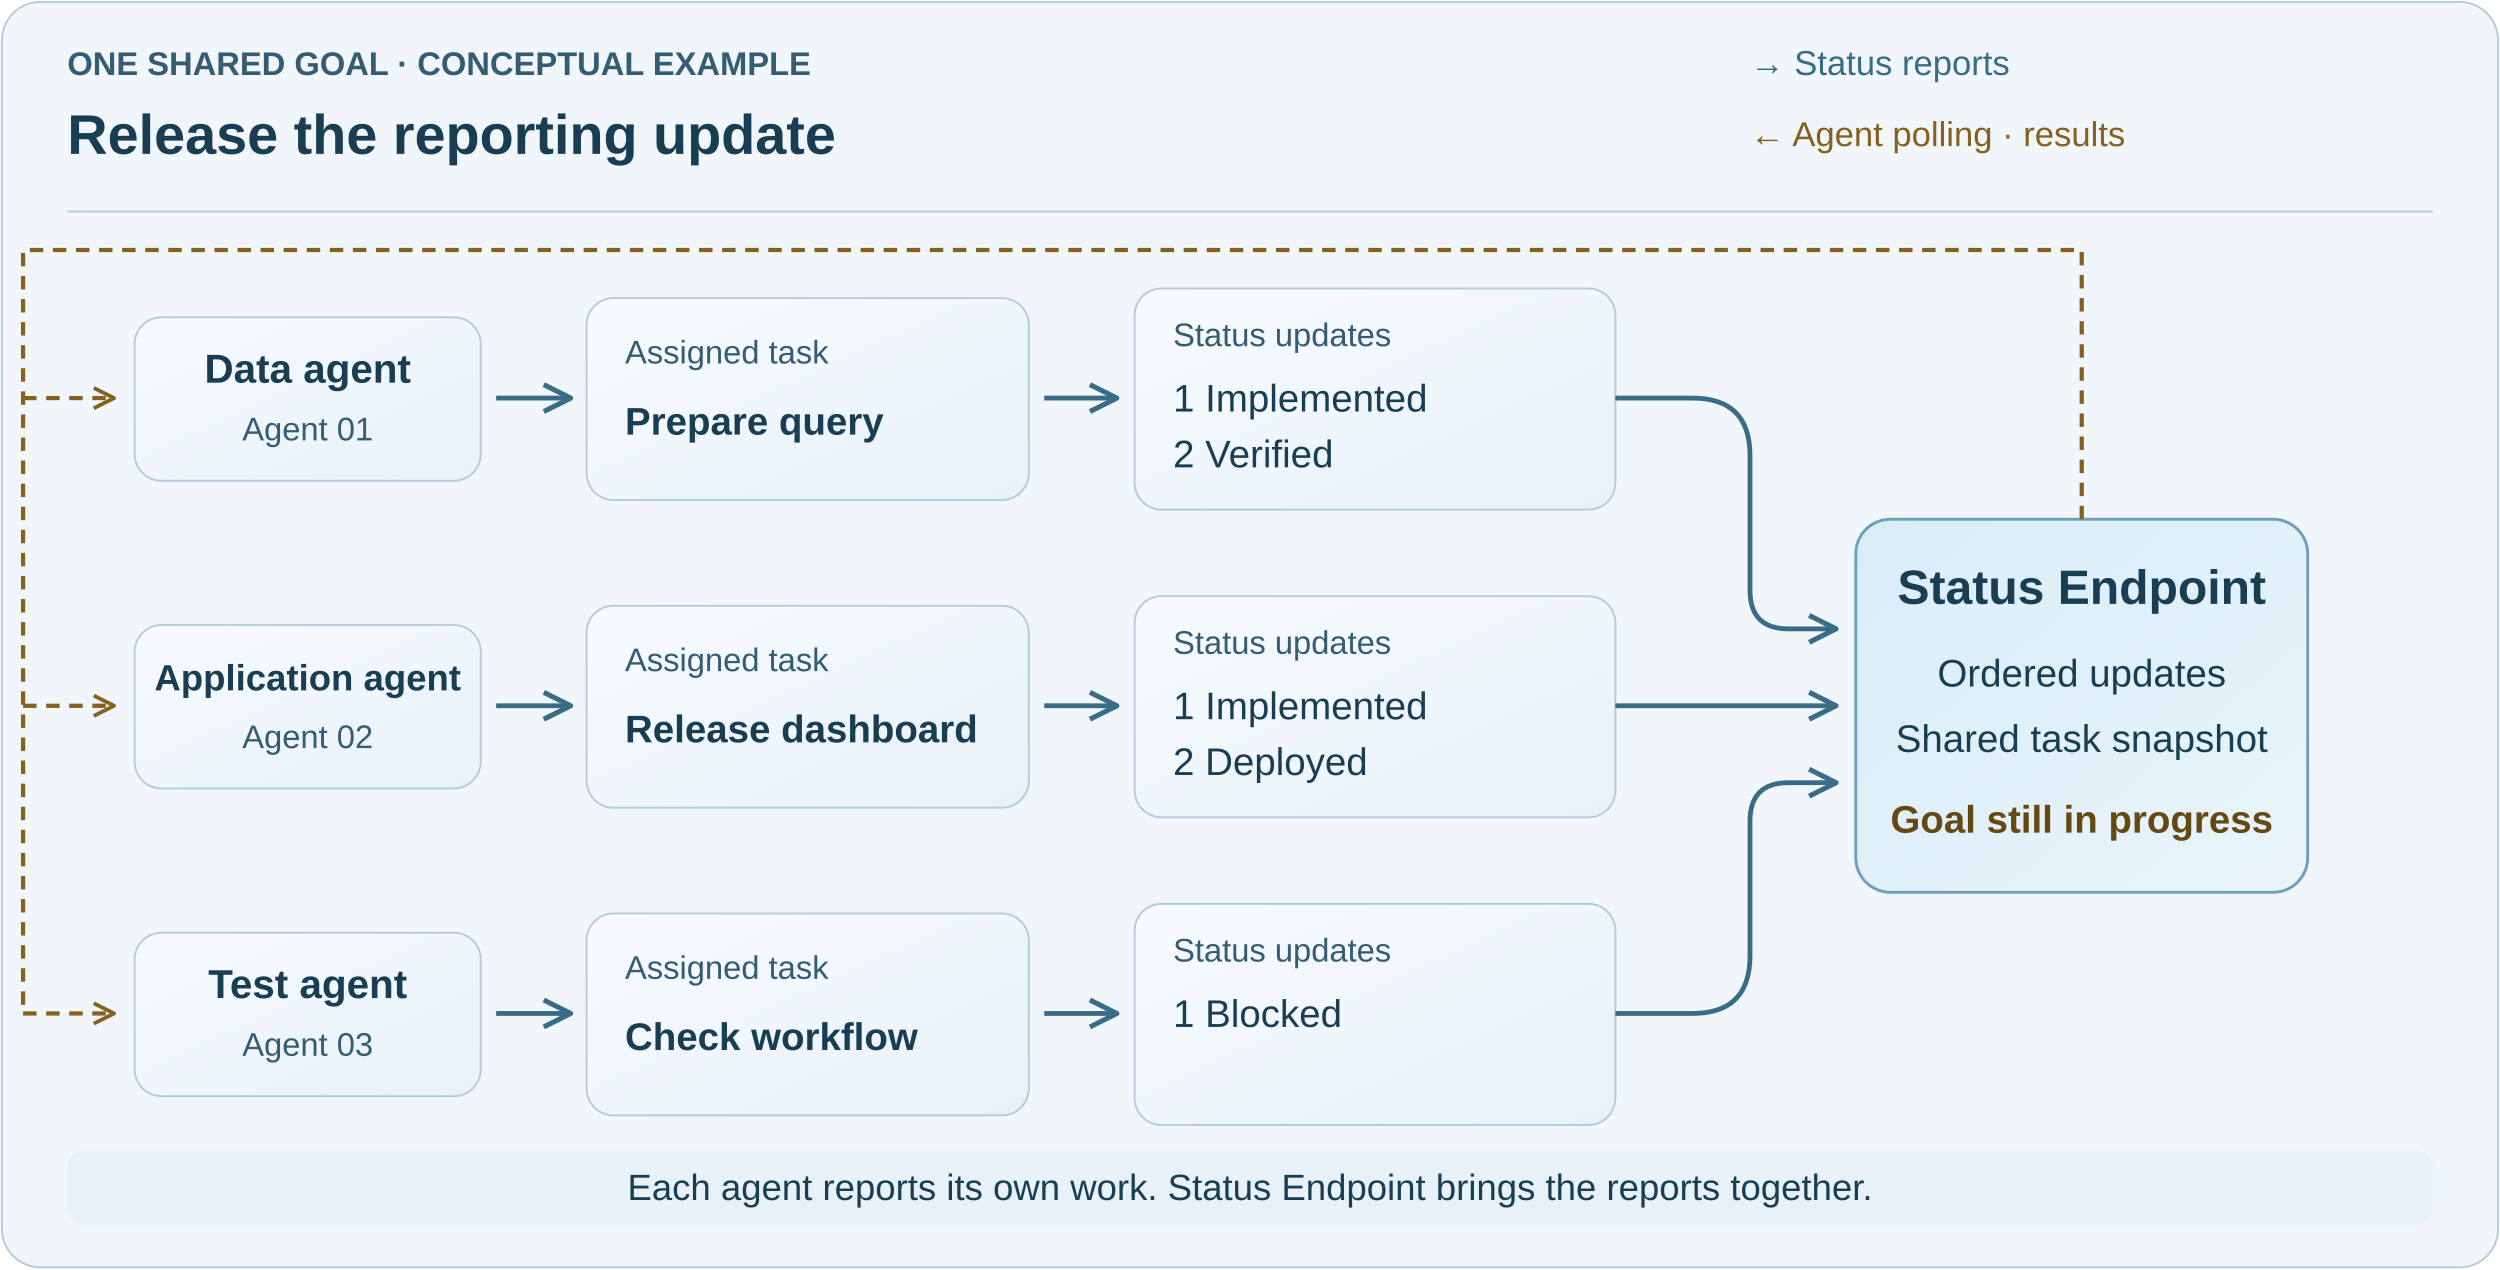
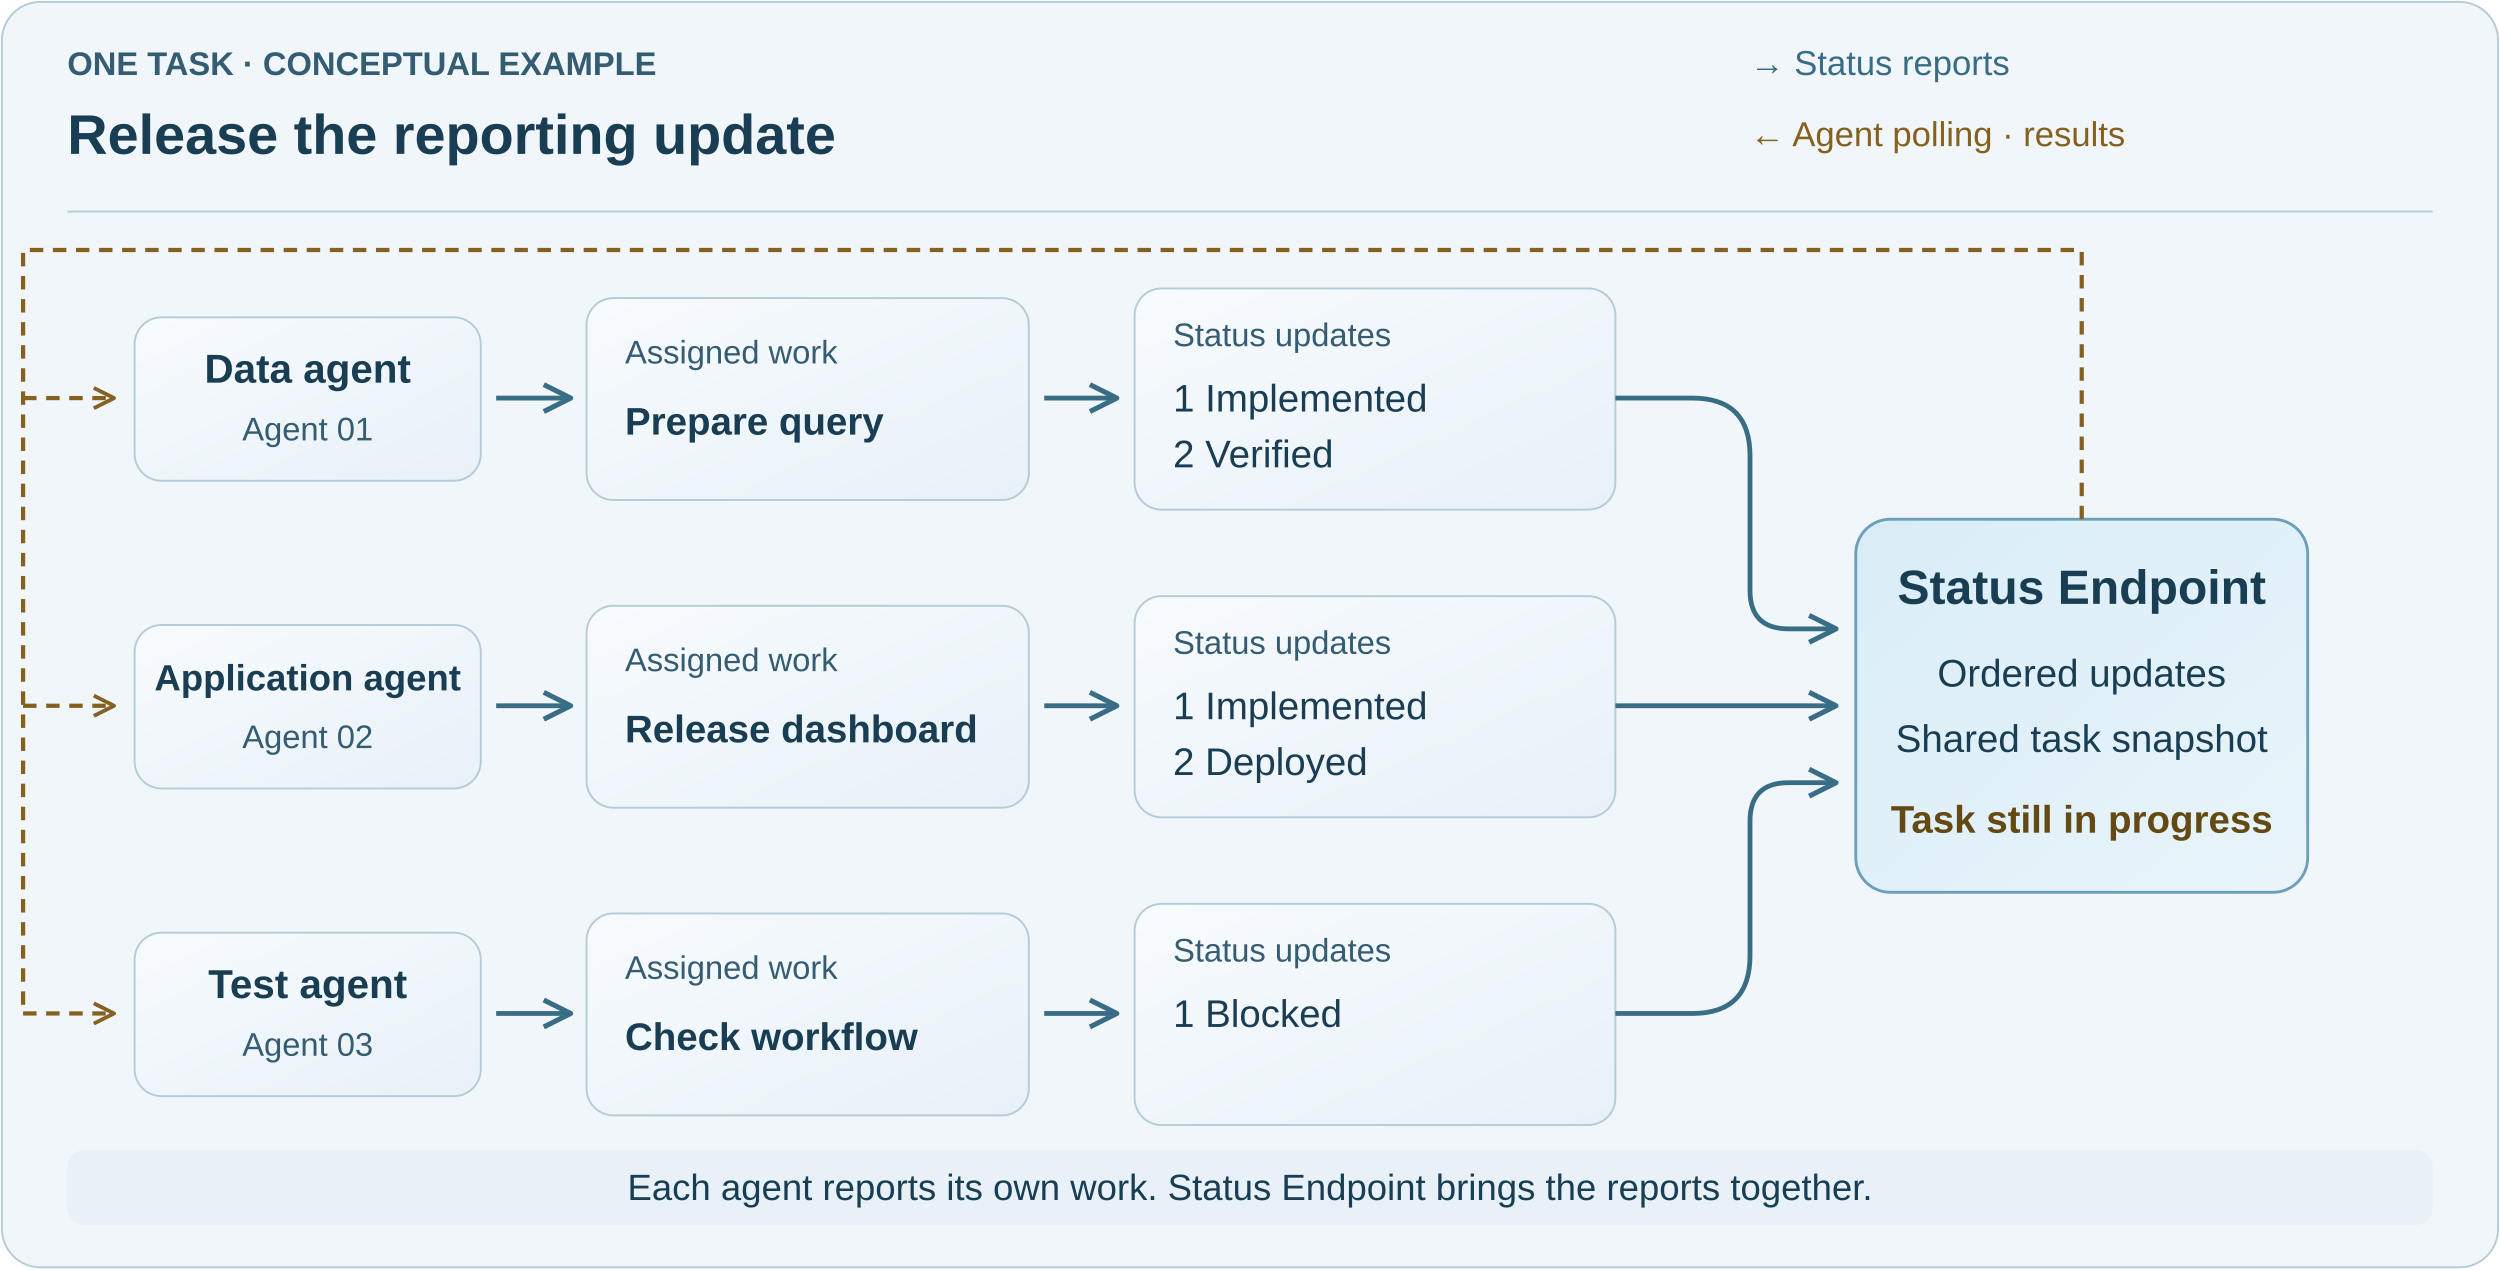
<svg xmlns="http://www.w3.org/2000/svg" width="1300" height="660" viewBox="0 0 1300 660" role="img" aria-labelledby="title desc">
  <defs>
    <linearGradient id="panel" x2="1" y2="1">
      <stop stop-color="#f8fbfe" />
      <stop offset="1" stop-color="#e7f1f7" />
    </linearGradient>
    <linearGradient id="core" x2="1" y2="1">
      <stop stop-color="#d9edf7" />
      <stop offset="1" stop-color="#e9f4fa" />
    </linearGradient>
    <marker id="arrow" viewBox="0 0 10 10" refX="8" refY="5" markerWidth="7" markerHeight="7" orient="auto">
      <path d="M1 1 9 5 1 9" fill="none" stroke="#386d85" stroke-width="1.5" stroke-linejoin="round" />
    </marker>
    <marker id="pollarrow" viewBox="0 0 10 10" refX="8" refY="5" markerWidth="6" markerHeight="6" orient="auto">
      <path d="M1 1 9 5 1 9" fill="none" stroke="#86601f" stroke-width="1.5" stroke-linejoin="round" />
    </marker>
  </defs>
  <style>.edge{fill:none;stroke:#386d85;stroke-width:2.5;marker-end:url(#arrow)}.pollbus,.poll{fill:none;stroke:#86601f;stroke-width:2.2;stroke-dasharray:7 5}.poll{marker-end:url(#pollarrow)}</style>
  <rect x="1" y="1" width="1298" height="658" rx="20" fill="#f1f6fa" stroke="#b4cbd8" />
  <g font-family="Arial, sans-serif" fill="#193e53">
-     <text x="35" y="39" font-size="17" font-weight="700" fill="#345c72">ONE SHARED GOAL · CONCEPTUAL EXAMPLE</text>
+     <text x="35" y="39" font-size="17" font-weight="700" fill="#345c72">ONE TASK · CONCEPTUAL EXAMPLE</text>
    <text x="35" y="80" font-size="29" font-weight="700">Release the reporting update</text>
    <text x="910" y="39" font-size="18" fill="#386d85">→ Status reports</text>
    <text x="910" y="76" font-size="18" fill="#86601f">← Agent polling · results</text>
    <path d="M35 110H1265" stroke="#b4cbd8" />
    <g transform="translate(35 0)">
      <rect x="35" y="165" width="180" height="85" rx="14" fill="url(#panel)" stroke="#b4cbd8" />
      <text x="125" y="199" text-anchor="middle" font-size="21" font-weight="700">Data agent</text>
      <text x="125" y="229" text-anchor="middle" font-size="17" fill="#345c72">Agent 01</text>
      <path d="M223 207H260" class="edge" />
      <rect x="270" y="155" width="230" height="105" rx="14" fill="url(#panel)" stroke="#b4cbd8" />
-       <text x="290" y="189" font-size="17" fill="#345c72">Assigned task</text>
+       <text x="290" y="189" font-size="17" fill="#345c72">Assigned work</text>
      <text x="290" y="226" font-size="20" font-weight="700">Prepare query</text>
      <path d="M508 207H544" class="edge" />
      <rect x="555" y="150" width="250" height="115" rx="14" fill="url(#panel)" stroke="#b4cbd8" />
      <text x="575" y="180" font-size="17" fill="#345c72">Status updates</text>
      <text x="575" y="214" font-size="20">1  Implemented</text>
      <text x="575" y="243" font-size="20">2  Verified</text>
      <rect x="35" y="325" width="180" height="85" rx="14" fill="url(#panel)" stroke="#b4cbd8" />
      <text x="125" y="359" text-anchor="middle" font-size="19" font-weight="700">Application agent</text>
      <text x="125" y="389" text-anchor="middle" font-size="17" fill="#345c72">Agent 02</text>
      <path d="M223 367H260" class="edge" />
      <rect x="270" y="315" width="230" height="105" rx="14" fill="url(#panel)" stroke="#b4cbd8" />
-       <text x="290" y="349" font-size="17" fill="#345c72">Assigned task</text>
+       <text x="290" y="349" font-size="17" fill="#345c72">Assigned work</text>
      <text x="290" y="386" font-size="20" font-weight="700">Release dashboard</text>
      <path d="M508 367H544" class="edge" />
      <rect x="555" y="310" width="250" height="115" rx="14" fill="url(#panel)" stroke="#b4cbd8" />
      <text x="575" y="340" font-size="17" fill="#345c72">Status updates</text>
      <text x="575" y="374" font-size="20">1  Implemented</text>
      <text x="575" y="403" font-size="20">2  Deployed</text>
      <rect x="35" y="485" width="180" height="85" rx="14" fill="url(#panel)" stroke="#b4cbd8" />
      <text x="125" y="519" text-anchor="middle" font-size="21" font-weight="700">Test agent</text>
      <text x="125" y="549" text-anchor="middle" font-size="17" fill="#345c72">Agent 03</text>
      <path d="M223 527H260" class="edge" />
      <rect x="270" y="475" width="230" height="105" rx="14" fill="url(#panel)" stroke="#b4cbd8" />
-       <text x="290" y="509" font-size="17" fill="#345c72">Assigned task</text>
+       <text x="290" y="509" font-size="17" fill="#345c72">Assigned work</text>
      <text x="290" y="546" font-size="20" font-weight="700">Check workflow</text>
      <path d="M508 527H544" class="edge" />
      <rect x="555" y="470" width="250" height="115" rx="14" fill="url(#panel)" stroke="#b4cbd8" />
      <text x="575" y="500" font-size="17" fill="#345c72">Status updates</text>
      <text x="575" y="534" font-size="20">1  Blocked</text>
      <rect x="930" y="270" width="235" height="194" rx="18" fill="url(#core)" stroke="#6c9fb9" stroke-width="1.5" />
      <g text-anchor="middle">
        <text x="1047.5" y="314" font-size="25" font-weight="700">Status Endpoint</text>
        <text x="1047.5" y="357" font-size="20">Ordered updates</text>
        <text x="1047.5" y="391" font-size="20">Shared task snapshot</text>
-         <text x="1047.5" y="433" font-size="20" font-weight="700" fill="#644913">Goal still in progress</text>
+         <text x="1047.5" y="433" font-size="20" font-weight="700" fill="#644913">Task still in progress</text>
      </g>
      <path d="M805 207H845Q875 207 875 237V307Q875 327 895 327H918" class="edge" />
      <path d="M805 367H918" class="edge" />
      <path d="M805 527H845Q875 527 875 497V427Q875 407 895 407H918" class="edge" />
    </g>
    <path d="M1082.5 270V130H12V527" class="pollbus" />
    <path d="M12 207H58" class="poll" />
    <path d="M12 367H58" class="poll" />
    <path d="M12 527H58" class="poll" />
    <rect x="35" y="598" width="1230" height="39" rx="9" fill="#e7f1f7" />
    <text x="650" y="624" text-anchor="middle" font-size="19">Each agent reports its own work. Status Endpoint brings the reports together.</text>
  </g>
</svg>
